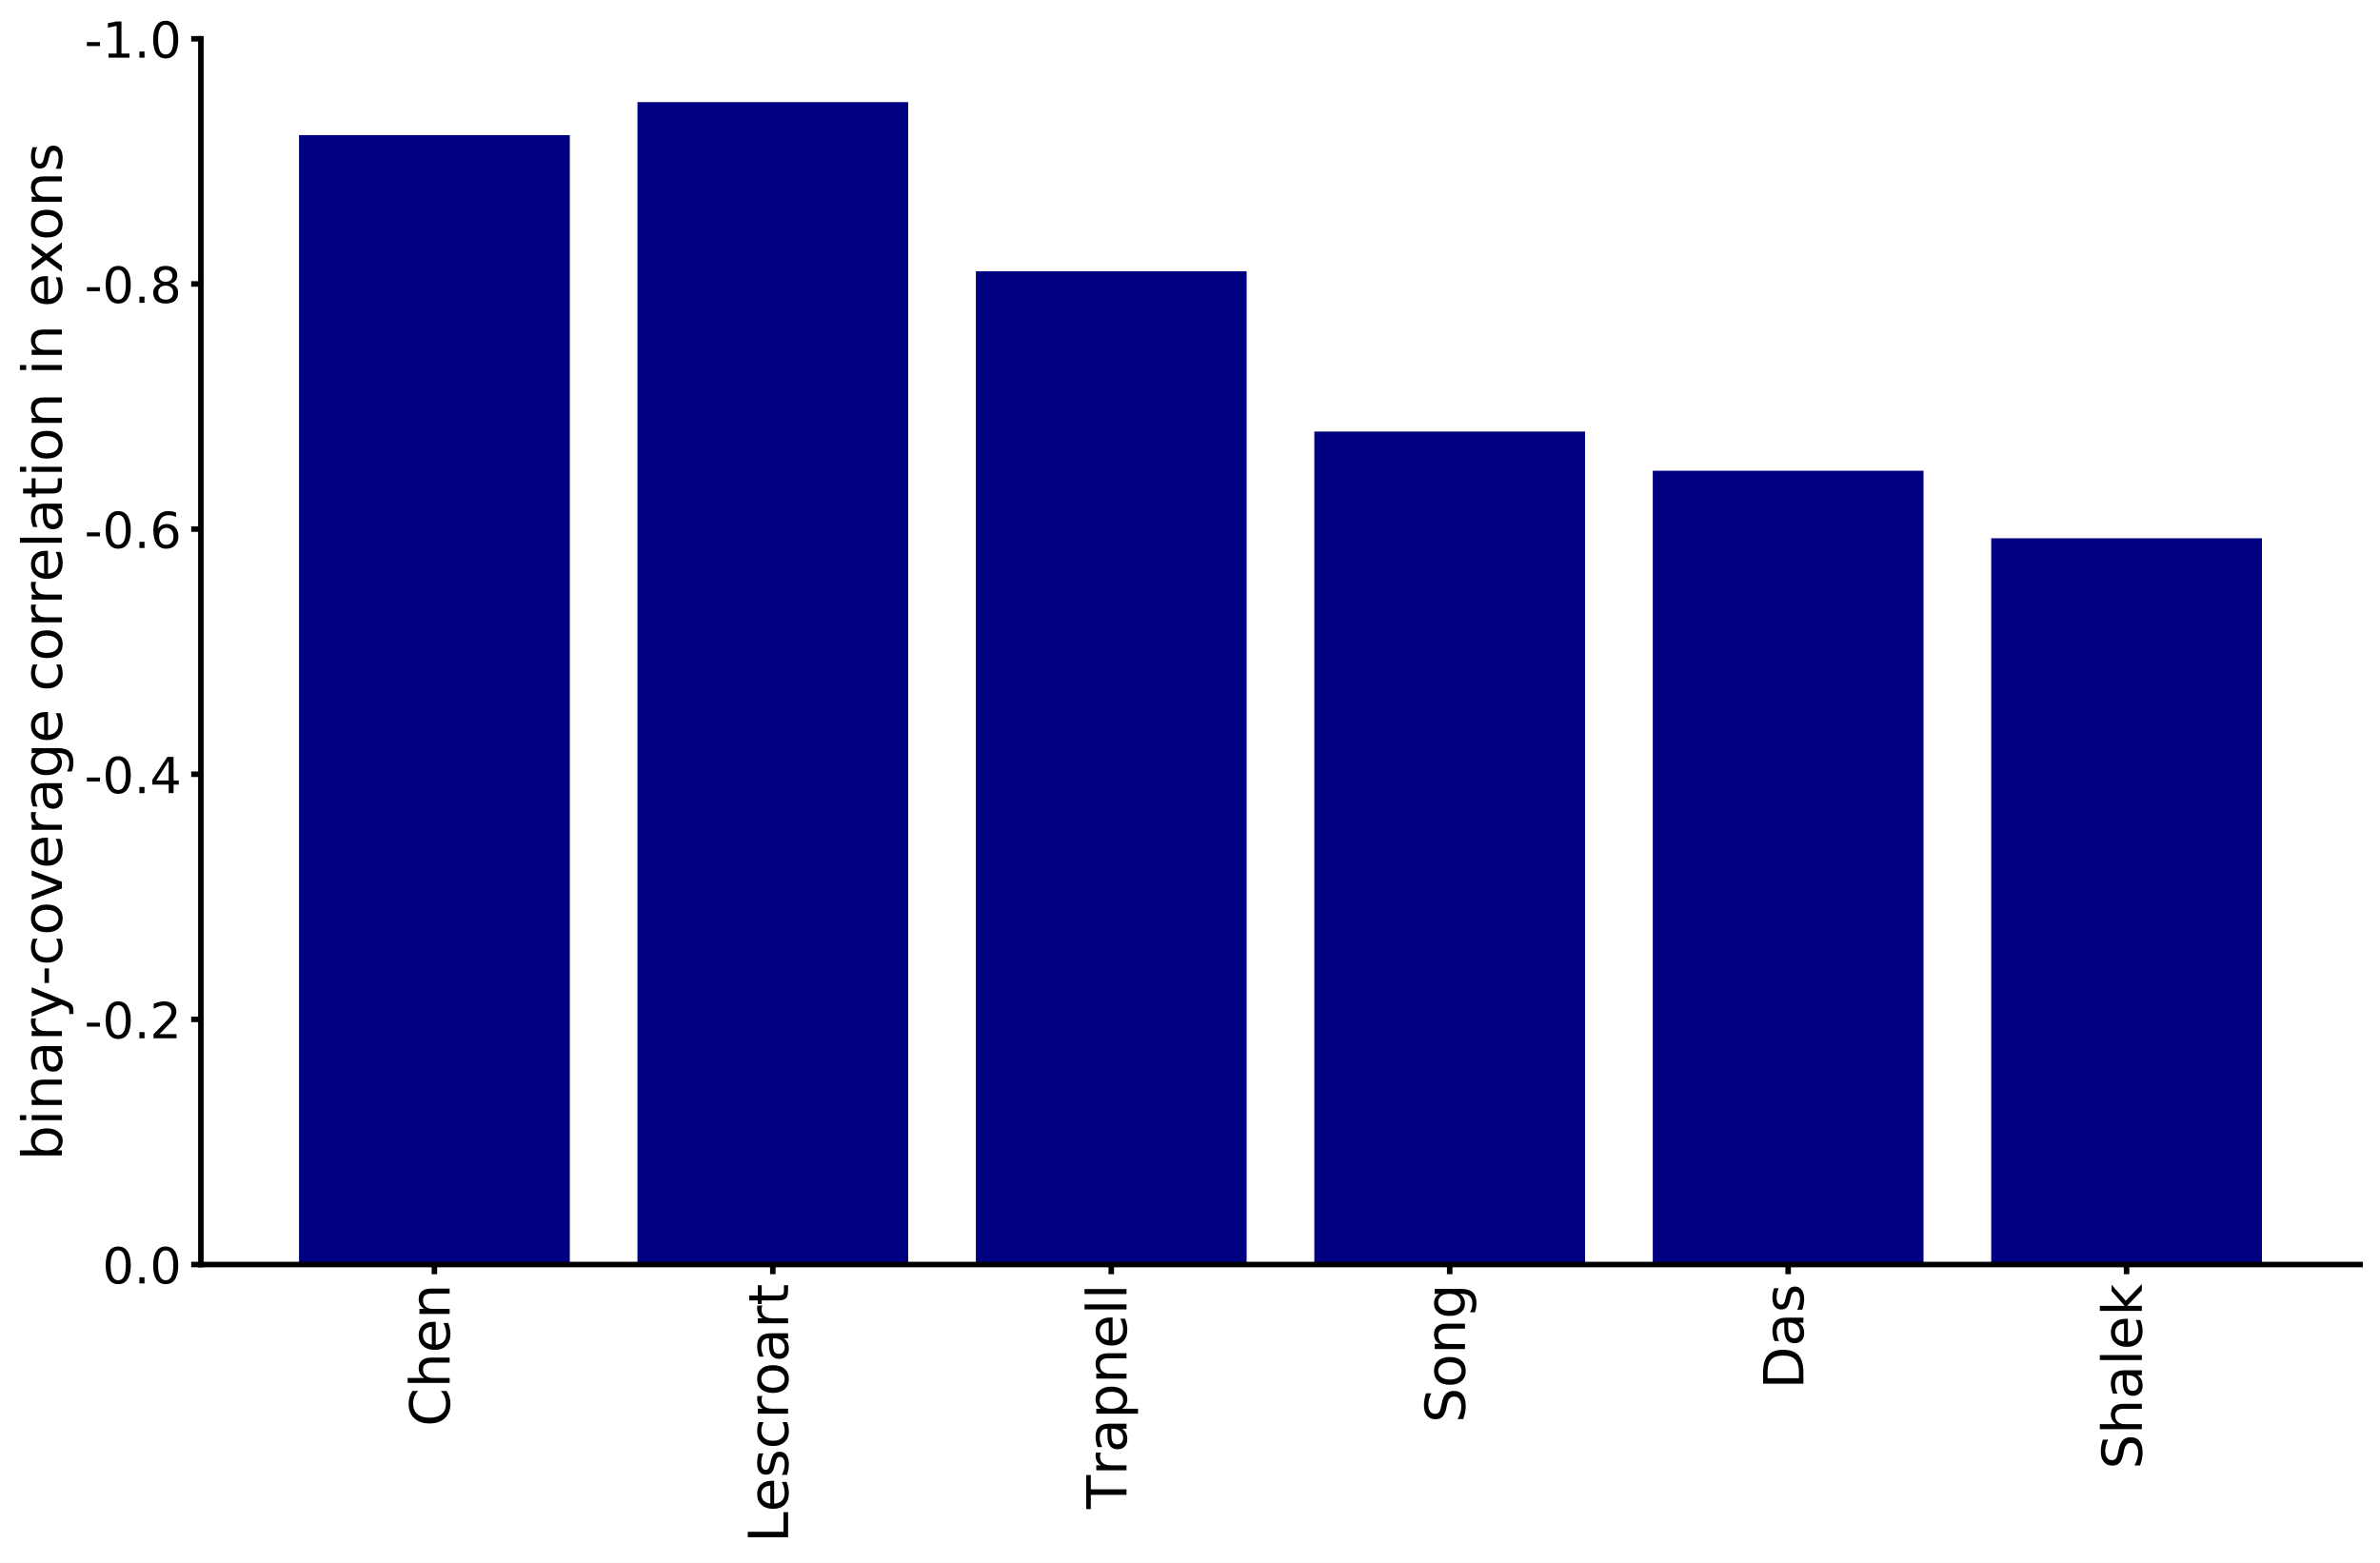
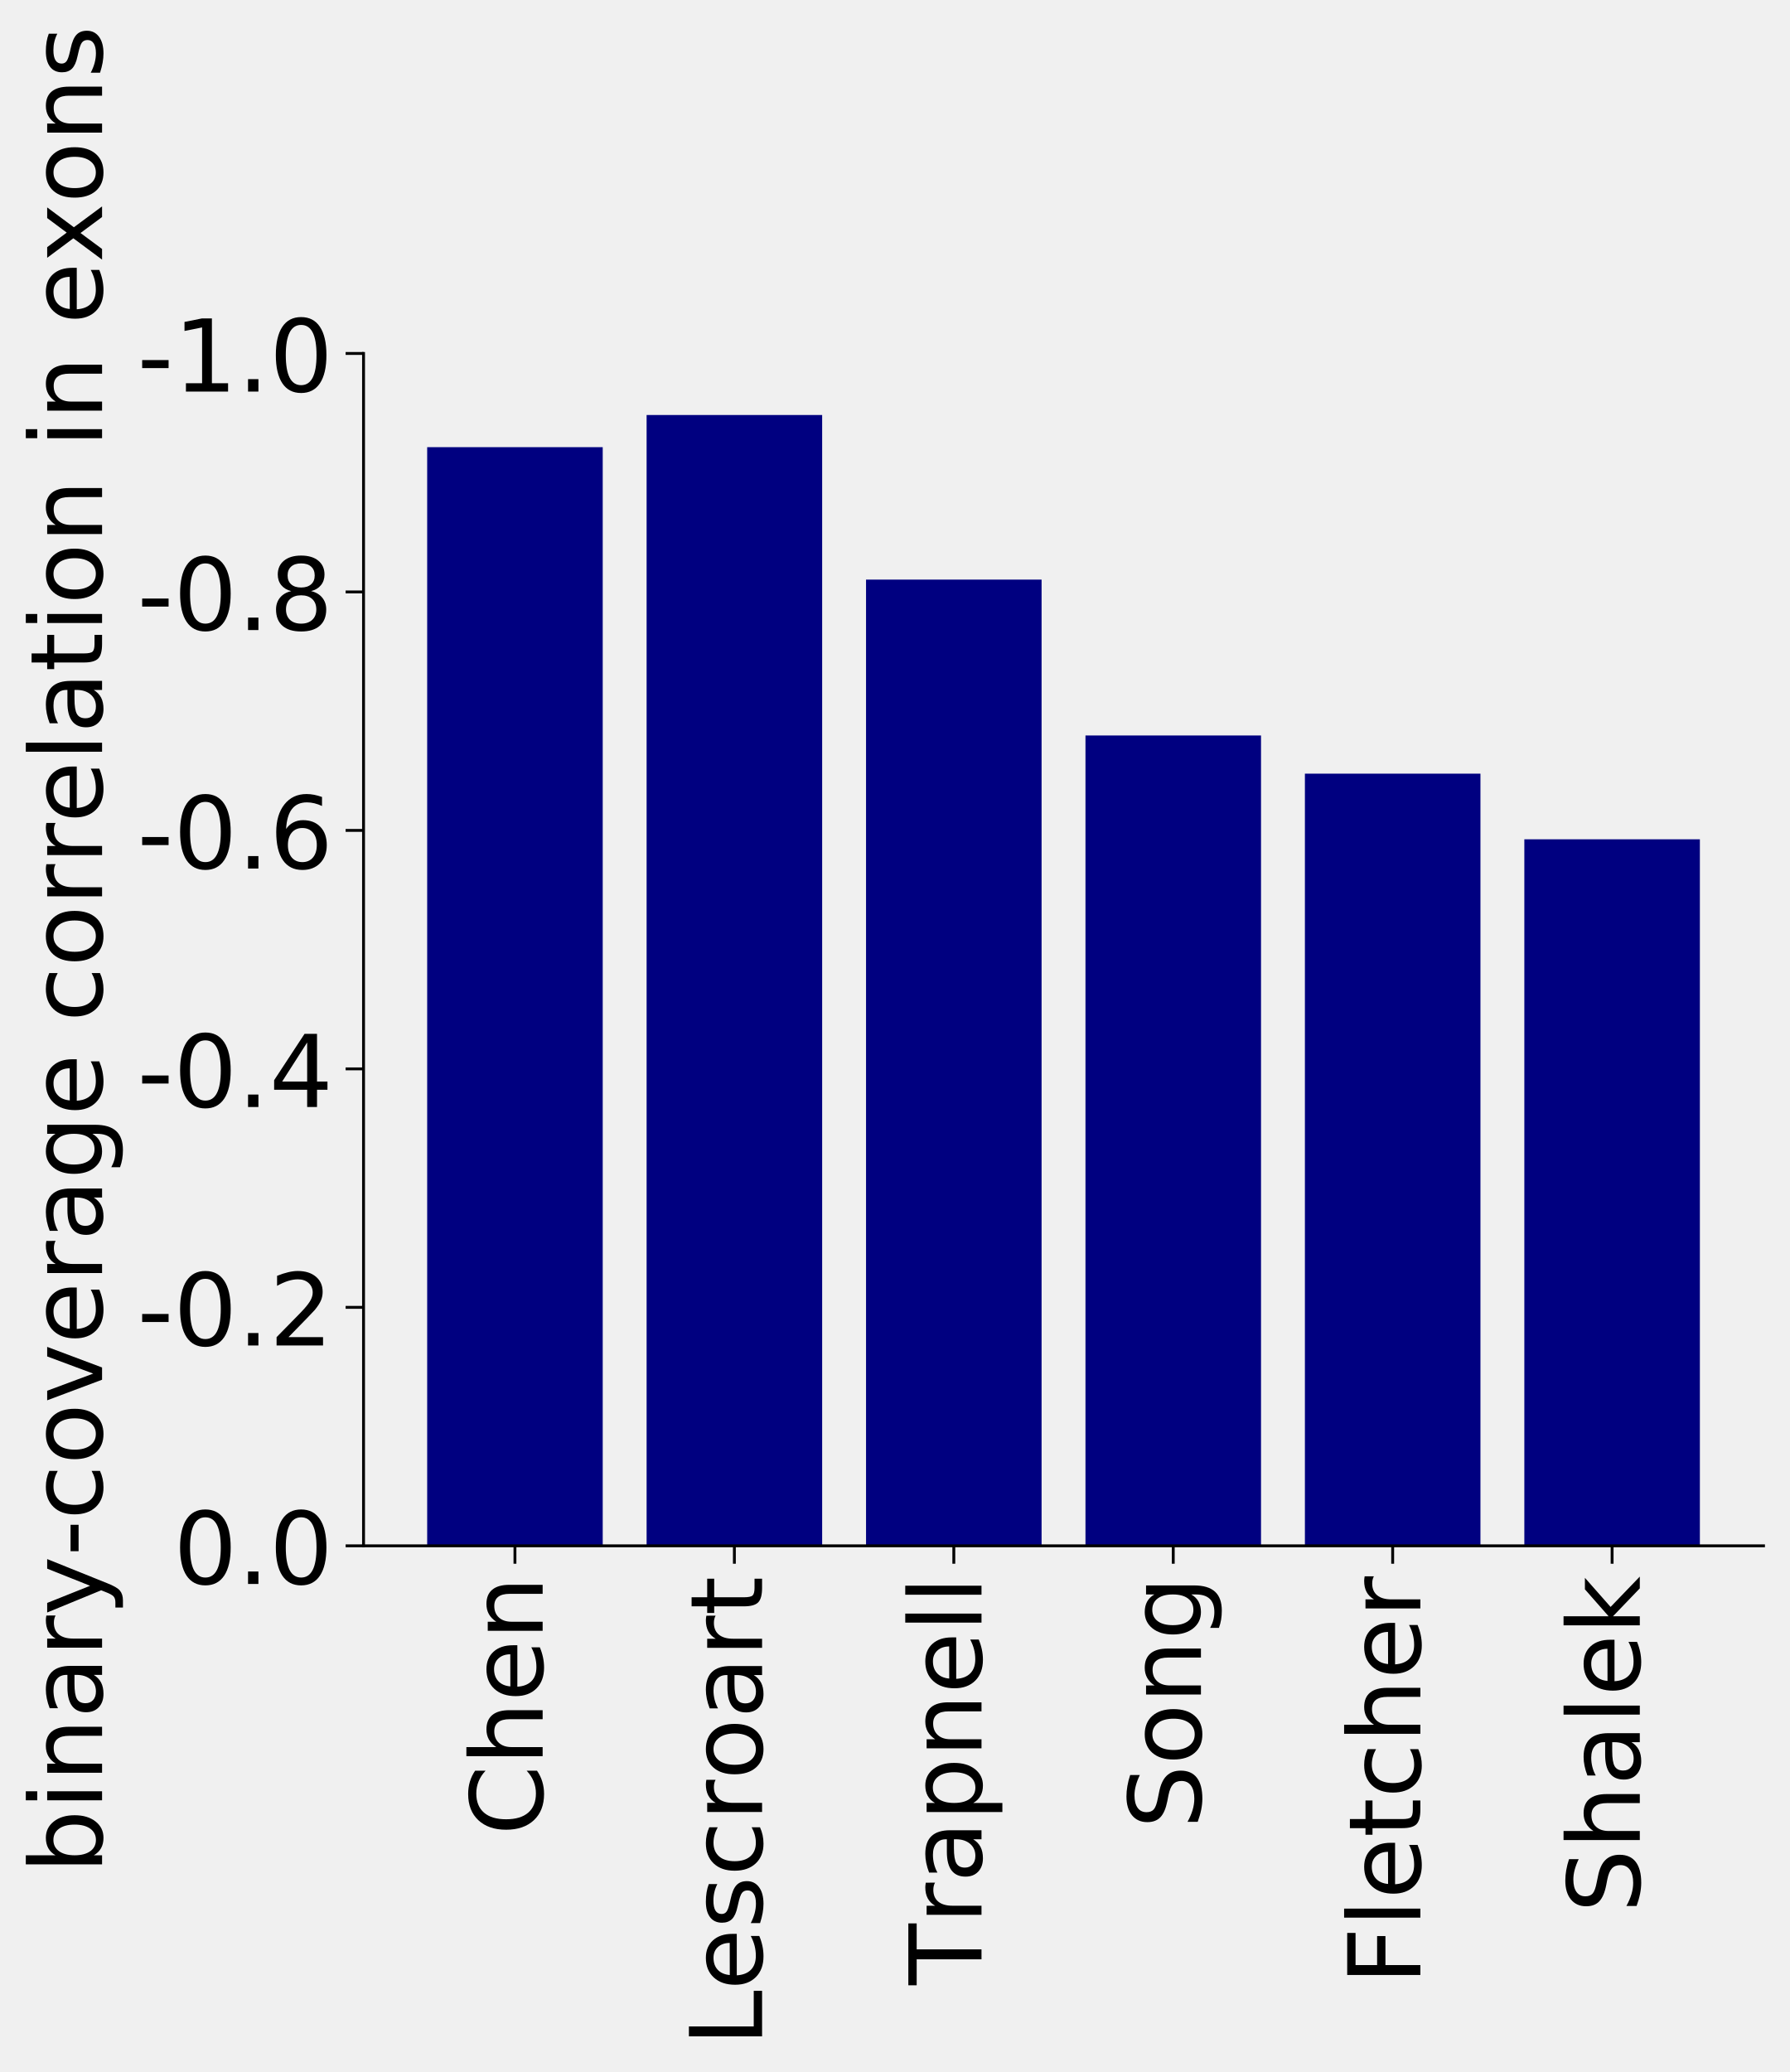
- <svg xmlns="http://www.w3.org/2000/svg" xmlns:xlink="http://www.w3.org/1999/xlink" height="565.393pt" version="1.1" viewBox="0 0 861.076 565.393" width="861.076pt">
+ <svg xmlns="http://www.w3.org/2000/svg" xmlns:xlink="http://www.w3.org/1999/xlink" height="578.031pt" version="1.1" viewBox="0 0 499.229 578.031" width="499.229pt">
  <defs>
    <style type="text/css">
*{stroke-linecap:butt;stroke-linejoin:round;}
  </style>
  </defs>
  <g id="figure_1">
    <g id="patch_1">
-       <path d="M 0 565.393  L 861.076 565.393  L 861.076 0  L 0 0  z " style="fill:#ffffff;" />
+       <path d="M 0 578.031  L 499.229 578.031  L 499.229 0  L 0 0  z " style="fill:none;" />
    </g>
    <g id="axes_1">
      <g id="patch_2">
-         <path d="M 72.676 457.559  L 853.876 457.559  L 853.876 14.039  L 72.676 14.039  z " style="fill:#ffffff;" />
+         <path d="M 101.429 431.243  L 492.029 431.243  L 492.029 98.603  L 101.429 98.603  z " style="fill:none;" />
      </g>
      <g id="patch_3">
-         <path clip-path="url(#p32fbc98173)" d="M 108.185 457.559  L 206.141 457.559  L 206.141 48.89  L 108.185 48.89  z " style="fill:#000080;" />
+         <path clip-path="url(#p0a04fb0d63)" d="M 119.184 431.243  L 168.162 431.243  L 168.162 124.741  L 119.184 124.741  z " style="fill:#000080;" />
      </g>
      <g id="patch_4">
-         <path clip-path="url(#p32fbc98173)" d="M 230.63 457.559  L 328.586 457.559  L 328.586 36.944  L 230.63 36.944  z " style="fill:#000080;" />
+         <path clip-path="url(#p0a04fb0d63)" d="M 180.406 431.243  L 229.385 431.243  L 229.385 115.782  L 180.406 115.782  z " style="fill:#000080;" />
      </g>
      <g id="patch_5">
-         <path clip-path="url(#p32fbc98173)" d="M 353.075 457.559  L 451.031 457.559  L 451.031 98.162  L 353.075 98.162  z " style="fill:#000080;" />
+         <path clip-path="url(#p0a04fb0d63)" d="M 241.629 431.243  L 290.607 431.243  L 290.607 161.695  L 241.629 161.695  z " style="fill:#000080;" />
      </g>
      <g id="patch_6">
-         <path clip-path="url(#p32fbc98173)" d="M 475.52 457.559  L 573.477 457.559  L 573.477 156.136  L 475.52 156.136  z " style="fill:#000080;" />
+         <path clip-path="url(#p0a04fb0d63)" d="M 302.852 431.243  L 351.83 431.243  L 351.83 205.175  L 302.852 205.175  z " style="fill:#000080;" />
      </g>
      <g id="patch_7">
-         <path clip-path="url(#p32fbc98173)" d="M 597.966 457.559  L 695.922 457.559  L 695.922 170.333  L 597.966 170.333  z " style="fill:#000080;" />
+         <path clip-path="url(#p0a04fb0d63)" d="M 364.074 431.243  L 413.052 431.243  L 413.052 215.824  L 364.074 215.824  z " style="fill:#000080;" />
      </g>
      <g id="patch_8">
-         <path clip-path="url(#p32fbc98173)" d="M 720.411 457.559  L 818.367 457.559  L 818.367 194.763  L 720.411 194.763  z " style="fill:#000080;" />
+         <path clip-path="url(#p0a04fb0d63)" d="M 425.297 431.243  L 474.275 431.243  L 474.275 234.146  L 425.297 234.146  z " style="fill:#000080;" />
      </g>
      <g id="matplotlib.axis_1">
        <g id="xtick_1">
          <g id="line2d_1">
            <defs>
-               <path d="M 0 0  L 0 3.5  " id="m75065c5985" style="stroke:#000000;stroke-width:2;" />
-             </defs>
-             <g>
-               <use style="stroke:#000000;stroke-width:2;" x="157.163" xlink:href="#m75065c5985" y="457.559" />
+               <path d="M 0 0  L 0 5  " id="mc545f2c6e0" style="stroke:#000000;stroke-width:0.8;" />
+             </defs>
+             <g>
+               <use style="stroke:#000000;stroke-width:0.8;" x="143.673" xlink:href="#mc545f2c6e0" y="431.243" />
            </g>
          </g>
          <g id="text_1">
            <defs>
              <path d="M 64.406 67.281  L 64.406 56.891  Q 59.422 61.531 53.781 63.812  Q 48.141 66.109 41.797 66.109  Q 29.297 66.109 22.656 58.469  Q 16.016 50.828 16.016 36.375  Q 16.016 21.969 22.656 14.328  Q 29.297 6.688 41.797 6.688  Q 48.141 6.688 53.781 8.984  Q 59.422 11.281 64.406 15.922  L 64.406 5.609  Q 59.234 2.094 53.438 0.328  Q 47.656 -1.422 41.219 -1.422  Q 24.656 -1.422 15.125 8.703  Q 5.609 18.844 5.609 36.375  Q 5.609 53.953 15.125 64.078  Q 24.656 74.219 41.219 74.219  Q 47.75 74.219 53.531 72.484  Q 59.328 70.75 64.406 67.281  z " id="DejaVuSans-67" />
              <path d="M 54.891 33.016  L 54.891 0  L 45.906 0  L 45.906 32.719  Q 45.906 40.484 42.875 44.328  Q 39.844 48.188 33.797 48.188  Q 26.516 48.188 22.312 43.547  Q 18.109 38.922 18.109 30.906  L 18.109 0  L 9.078 0  L 9.078 75.984  L 18.109 75.984  L 18.109 46.188  Q 21.344 51.125 25.703 53.562  Q 30.078 56 35.797 56  Q 45.219 56 50.047 50.172  Q 54.891 44.344 54.891 33.016  z " id="DejaVuSans-104" />
              <path d="M 56.203 29.594  L 56.203 25.203  L 14.891 25.203  Q 15.484 15.922 20.484 11.062  Q 25.484 6.203 34.422 6.203  Q 39.594 6.203 44.453 7.469  Q 49.312 8.734 54.109 11.281  L 54.109 2.781  Q 49.266 0.734 44.188 -0.344  Q 39.109 -1.422 33.891 -1.422  Q 20.797 -1.422 13.156 6.188  Q 5.516 13.812 5.516 26.812  Q 5.516 40.234 12.766 48.109  Q 20.016 56 32.328 56  Q 43.359 56 49.781 48.891  Q 56.203 41.797 56.203 29.594  z M 47.219 32.234  Q 47.125 39.594 43.094 43.984  Q 39.062 48.391 32.422 48.391  Q 24.906 48.391 20.391 44.141  Q 15.875 39.891 15.188 32.172  z " id="DejaVuSans-101" />
              <path d="M 54.891 33.016  L 54.891 0  L 45.906 0  L 45.906 32.719  Q 45.906 40.484 42.875 44.328  Q 39.844 48.188 33.797 48.188  Q 26.516 48.188 22.312 43.547  Q 18.109 38.922 18.109 30.906  L 18.109 0  L 9.078 0  L 9.078 54.688  L 18.109 54.688  L 18.109 46.188  Q 21.344 51.125 25.703 53.562  Q 30.078 56 35.797 56  Q 45.219 56 50.047 50.172  Q 54.891 44.344 54.891 33.016  z " id="DejaVuSans-110" />
            </defs>
-             <g transform="translate(162.6818 516.1805)rotate(-90)scale(0.2 -0.2)">
+             <g transform="translate(151.3992 512.0131)rotate(-90)scale(0.28 -0.28)">
              <use xlink:href="#DejaVuSans-67" />
              <use x="69.824" xlink:href="#DejaVuSans-104" />
              <use x="133.203" xlink:href="#DejaVuSans-101" />
              <use x="194.727" xlink:href="#DejaVuSans-110" />
            </g>
          </g>
        </g>
        <g id="xtick_2">
          <g id="line2d_2">
            <g>
-               <use style="stroke:#000000;stroke-width:2;" x="279.608" xlink:href="#m75065c5985" y="457.559" />
+               <use style="stroke:#000000;stroke-width:0.8;" x="204.896" xlink:href="#mc545f2c6e0" y="431.243" />
            </g>
          </g>
          <g id="text_2">
            <defs>
              <path d="M 9.812 72.906  L 19.672 72.906  L 19.672 8.297  L 55.172 8.297  L 55.172 0  L 9.812 0  z " id="DejaVuSans-76" />
              <path d="M 44.281 53.078  L 44.281 44.578  Q 40.484 46.531 36.375 47.5  Q 32.281 48.484 27.875 48.484  Q 21.188 48.484 17.844 46.438  Q 14.5 44.391 14.5 40.281  Q 14.5 37.156 16.891 35.375  Q 19.281 33.594 26.516 31.984  L 29.594 31.297  Q 39.156 29.25 43.188 25.516  Q 47.219 21.781 47.219 15.094  Q 47.219 7.469 41.188 3.016  Q 35.156 -1.422 24.609 -1.422  Q 20.219 -1.422 15.453 -0.562  Q 10.688 0.297 5.422 2  L 5.422 11.281  Q 10.406 8.688 15.234 7.391  Q 20.062 6.109 24.812 6.109  Q 31.156 6.109 34.562 8.281  Q 37.984 10.453 37.984 14.406  Q 37.984 18.062 35.516 20.016  Q 33.062 21.969 24.703 23.781  L 21.578 24.516  Q 13.234 26.266 9.516 29.906  Q 5.812 33.547 5.812 39.891  Q 5.812 47.609 11.281 51.797  Q 16.75 56 26.812 56  Q 31.781 56 36.172 55.266  Q 40.578 54.547 44.281 53.078  z " id="DejaVuSans-115" />
              <path d="M 48.781 52.594  L 48.781 44.188  Q 44.969 46.297 41.141 47.344  Q 37.312 48.391 33.406 48.391  Q 24.656 48.391 19.812 42.844  Q 14.984 37.312 14.984 27.297  Q 14.984 17.281 19.812 11.734  Q 24.656 6.203 33.406 6.203  Q 37.312 6.203 41.141 7.25  Q 44.969 8.297 48.781 10.406  L 48.781 2.094  Q 45.016 0.344 40.984 -0.531  Q 36.969 -1.422 32.422 -1.422  Q 20.062 -1.422 12.781 6.344  Q 5.516 14.109 5.516 27.297  Q 5.516 40.672 12.859 48.328  Q 20.219 56 33.016 56  Q 37.156 56 41.109 55.141  Q 45.062 54.297 48.781 52.594  z " id="DejaVuSans-99" />
              <path d="M 41.109 46.297  Q 39.594 47.172 37.812 47.578  Q 36.031 48 33.891 48  Q 26.266 48 22.188 43.047  Q 18.109 38.094 18.109 28.812  L 18.109 0  L 9.078 0  L 9.078 54.688  L 18.109 54.688  L 18.109 46.188  Q 20.953 51.172 25.484 53.578  Q 30.031 56 36.531 56  Q 37.453 56 38.578 55.875  Q 39.703 55.766 41.062 55.516  z " id="DejaVuSans-114" />
              <path d="M 30.609 48.391  Q 23.391 48.391 19.188 42.75  Q 14.984 37.109 14.984 27.297  Q 14.984 17.484 19.156 11.844  Q 23.344 6.203 30.609 6.203  Q 37.797 6.203 41.984 11.859  Q 46.188 17.531 46.188 27.297  Q 46.188 37.016 41.984 42.703  Q 37.797 48.391 30.609 48.391  z M 30.609 56  Q 42.328 56 49.016 48.375  Q 55.719 40.766 55.719 27.297  Q 55.719 13.875 49.016 6.219  Q 42.328 -1.422 30.609 -1.422  Q 18.844 -1.422 12.172 6.219  Q 5.516 13.875 5.516 27.297  Q 5.516 40.766 12.172 48.375  Q 18.844 56 30.609 56  z " id="DejaVuSans-111" />
              <path d="M 34.281 27.484  Q 23.391 27.484 19.188 25  Q 14.984 22.516 14.984 16.5  Q 14.984 11.719 18.141 8.906  Q 21.297 6.109 26.703 6.109  Q 34.188 6.109 38.703 11.406  Q 43.219 16.703 43.219 25.484  L 43.219 27.484  z M 52.203 31.203  L 52.203 0  L 43.219 0  L 43.219 8.297  Q 40.141 3.328 35.547 0.953  Q 30.953 -1.422 24.312 -1.422  Q 15.922 -1.422 10.953 3.297  Q 6 8.016 6 15.922  Q 6 25.141 12.172 29.828  Q 18.359 34.516 30.609 34.516  L 43.219 34.516  L 43.219 35.406  Q 43.219 41.609 39.141 45  Q 35.062 48.391 27.688 48.391  Q 23 48.391 18.547 47.266  Q 14.109 46.141 10.016 43.891  L 10.016 52.203  Q 14.938 54.109 19.578 55.047  Q 24.219 56 28.609 56  Q 40.484 56 46.344 49.844  Q 52.203 43.703 52.203 31.203  z " id="DejaVuSans-97" />
              <path d="M 18.312 70.219  L 18.312 54.688  L 36.812 54.688  L 36.812 47.703  L 18.312 47.703  L 18.312 18.016  Q 18.312 11.328 20.141 9.422  Q 21.969 7.516 27.594 7.516  L 36.812 7.516  L 36.812 0  L 27.594 0  Q 17.188 0 13.234 3.875  Q 9.281 7.766 9.281 18.016  L 9.281 47.703  L 2.688 47.703  L 2.688 54.688  L 9.281 54.688  L 9.281 70.219  z " id="DejaVuSans-116" />
            </defs>
-             <g transform="translate(285.127 558.193)rotate(-90)scale(0.2 -0.2)">
+             <g transform="translate(212.6218 570.8306)rotate(-90)scale(0.28 -0.28)">
              <use xlink:href="#DejaVuSans-76" />
              <use x="55.697" xlink:href="#DejaVuSans-101" />
              <use x="117.221" xlink:href="#DejaVuSans-115" />
              <use x="169.32" xlink:href="#DejaVuSans-99" />
              <use x="224.301" xlink:href="#DejaVuSans-114" />
              <use x="265.383" xlink:href="#DejaVuSans-111" />
              <use x="326.564" xlink:href="#DejaVuSans-97" />
              <use x="387.844" xlink:href="#DejaVuSans-114" />
              <use x="428.957" xlink:href="#DejaVuSans-116" />
            </g>
          </g>
        </g>
        <g id="xtick_3">
          <g id="line2d_3">
            <g>
-               <use style="stroke:#000000;stroke-width:2;" x="402.053" xlink:href="#m75065c5985" y="457.559" />
+               <use style="stroke:#000000;stroke-width:0.8;" x="266.118" xlink:href="#mc545f2c6e0" y="431.243" />
            </g>
          </g>
          <g id="text_3">
            <defs>
              <path d="M -0.297 72.906  L 61.375 72.906  L 61.375 64.594  L 35.5 64.594  L 35.5 0  L 25.594 0  L 25.594 64.594  L -0.297 64.594  z " id="DejaVuSans-84" />
              <path d="M 18.109 8.203  L 18.109 -20.797  L 9.078 -20.797  L 9.078 54.688  L 18.109 54.688  L 18.109 46.391  Q 20.953 51.266 25.266 53.625  Q 29.594 56 35.594 56  Q 45.562 56 51.781 48.094  Q 58.016 40.188 58.016 27.297  Q 58.016 14.406 51.781 6.484  Q 45.562 -1.422 35.594 -1.422  Q 29.594 -1.422 25.266 0.953  Q 20.953 3.328 18.109 8.203  z M 48.688 27.297  Q 48.688 37.203 44.609 42.844  Q 40.531 48.484 33.406 48.484  Q 26.266 48.484 22.188 42.844  Q 18.109 37.203 18.109 27.297  Q 18.109 17.391 22.188 11.75  Q 26.266 6.109 33.406 6.109  Q 40.531 6.109 44.609 11.75  Q 48.688 17.391 48.688 27.297  z " id="DejaVuSans-112" />
              <path d="M 9.422 75.984  L 18.406 75.984  L 18.406 0  L 9.422 0  z " id="DejaVuSans-108" />
            </defs>
-             <g transform="translate(407.5721 545.9992)rotate(-90)scale(0.2 -0.2)">
+             <g transform="translate(273.8443 553.7594)rotate(-90)scale(0.28 -0.28)">
              <use xlink:href="#DejaVuSans-84" />
              <use x="60.865" xlink:href="#DejaVuSans-114" />
              <use x="101.979" xlink:href="#DejaVuSans-97" />
              <use x="163.258" xlink:href="#DejaVuSans-112" />
              <use x="226.734" xlink:href="#DejaVuSans-110" />
              <use x="290.113" xlink:href="#DejaVuSans-101" />
              <use x="351.637" xlink:href="#DejaVuSans-108" />
              <use x="379.42" xlink:href="#DejaVuSans-108" />
            </g>
          </g>
        </g>
        <g id="xtick_4">
          <g id="line2d_4">
            <g>
-               <use style="stroke:#000000;stroke-width:2;" x="524.499" xlink:href="#m75065c5985" y="457.559" />
+               <use style="stroke:#000000;stroke-width:0.8;" x="327.341" xlink:href="#mc545f2c6e0" y="431.243" />
            </g>
          </g>
          <g id="text_4">
            <defs>
              <path d="M 53.516 70.516  L 53.516 60.891  Q 47.906 63.578 42.922 64.891  Q 37.938 66.219 33.297 66.219  Q 25.25 66.219 20.875 63.094  Q 16.5 59.969 16.5 54.203  Q 16.5 49.359 19.406 46.891  Q 22.312 44.438 30.422 42.922  L 36.375 41.703  Q 47.406 39.594 52.656 34.297  Q 57.906 29 57.906 20.125  Q 57.906 9.516 50.797 4.047  Q 43.703 -1.422 29.984 -1.422  Q 24.812 -1.422 18.969 -0.25  Q 13.141 0.922 6.891 3.219  L 6.891 13.375  Q 12.891 10.016 18.656 8.297  Q 24.422 6.594 29.984 6.594  Q 38.422 6.594 43.016 9.906  Q 47.609 13.234 47.609 19.391  Q 47.609 24.75 44.312 27.781  Q 41.016 30.812 33.5 32.328  L 27.484 33.5  Q 16.453 35.688 11.516 40.375  Q 6.594 45.062 6.594 53.422  Q 6.594 63.094 13.406 68.656  Q 20.219 74.219 32.172 74.219  Q 37.312 74.219 42.625 73.281  Q 47.953 72.359 53.516 70.516  z " id="DejaVuSans-83" />
              <path d="M 45.406 27.984  Q 45.406 37.75 41.375 43.109  Q 37.359 48.484 30.078 48.484  Q 22.859 48.484 18.828 43.109  Q 14.797 37.75 14.797 27.984  Q 14.797 18.266 18.828 12.891  Q 22.859 7.516 30.078 7.516  Q 37.359 7.516 41.375 12.891  Q 45.406 18.266 45.406 27.984  z M 54.391 6.781  Q 54.391 -7.172 48.188 -13.984  Q 42 -20.797 29.203 -20.797  Q 24.469 -20.797 20.266 -20.094  Q 16.062 -19.391 12.109 -17.922  L 12.109 -9.188  Q 16.062 -11.328 19.922 -12.344  Q 23.781 -13.375 27.781 -13.375  Q 36.625 -13.375 41.016 -8.766  Q 45.406 -4.156 45.406 5.172  L 45.406 9.625  Q 42.625 4.781 38.281 2.391  Q 33.938 0 27.875 0  Q 17.828 0 11.672 7.656  Q 5.516 15.328 5.516 27.984  Q 5.516 40.672 11.672 48.328  Q 17.828 56 27.875 56  Q 33.938 56 38.281 53.609  Q 42.625 51.219 45.406 46.391  L 45.406 54.688  L 54.391 54.688  z " id="DejaVuSans-103" />
            </defs>
-             <g transform="translate(530.0173 514.8648)rotate(-90)scale(0.2 -0.2)">
+             <g transform="translate(335.0669 510.1712)rotate(-90)scale(0.28 -0.28)">
              <use xlink:href="#DejaVuSans-83" />
              <use x="63.477" xlink:href="#DejaVuSans-111" />
              <use x="124.658" xlink:href="#DejaVuSans-110" />
              <use x="188.037" xlink:href="#DejaVuSans-103" />
            </g>
          </g>
        </g>
        <g id="xtick_5">
          <g id="line2d_5">
            <g>
-               <use style="stroke:#000000;stroke-width:2;" x="646.944" xlink:href="#m75065c5985" y="457.559" />
+               <use style="stroke:#000000;stroke-width:0.8;" x="388.563" xlink:href="#mc545f2c6e0" y="431.243" />
            </g>
          </g>
          <g id="text_5">
            <defs>
-               <path d="M 19.672 64.797  L 19.672 8.109  L 31.594 8.109  Q 46.688 8.109 53.688 14.938  Q 60.688 21.781 60.688 36.531  Q 60.688 51.172 53.688 57.984  Q 46.688 64.797 31.594 64.797  z M 9.812 72.906  L 30.078 72.906  Q 51.266 72.906 61.172 64.094  Q 71.094 55.281 71.094 36.531  Q 71.094 17.672 61.125 8.828  Q 51.172 0 30.078 0  L 9.812 0  z " id="DejaVuSans-68" />
-             </defs>
-             <g transform="translate(652.4624 502.6336)rotate(-90)scale(0.2 -0.2)">
-               <use xlink:href="#DejaVuSans-68" />
-               <use x="77.002" xlink:href="#DejaVuSans-97" />
-               <use x="138.281" xlink:href="#DejaVuSans-115" />
+               <path d="M 9.812 72.906  L 51.703 72.906  L 51.703 64.594  L 19.672 64.594  L 19.672 43.109  L 48.578 43.109  L 48.578 34.812  L 19.672 34.812  L 19.672 0  L 9.812 0  z " id="DejaVuSans-70" />
+             </defs>
+             <g transform="translate(396.2895 553.7112)rotate(-90)scale(0.28 -0.28)">
+               <use xlink:href="#DejaVuSans-70" />
+               <use x="57.52" xlink:href="#DejaVuSans-108" />
+               <use x="85.303" xlink:href="#DejaVuSans-101" />
+               <use x="146.826" xlink:href="#DejaVuSans-116" />
+               <use x="186.035" xlink:href="#DejaVuSans-99" />
+               <use x="241.016" xlink:href="#DejaVuSans-104" />
+               <use x="304.395" xlink:href="#DejaVuSans-101" />
+               <use x="365.918" xlink:href="#DejaVuSans-114" />
            </g>
          </g>
        </g>
        <g id="xtick_6">
          <g id="line2d_6">
            <g>
-               <use style="stroke:#000000;stroke-width:2;" x="769.389" xlink:href="#m75065c5985" y="457.559" />
+               <use style="stroke:#000000;stroke-width:0.8;" x="449.786" xlink:href="#mc545f2c6e0" y="431.243" />
            </g>
          </g>
          <g id="text_6">
            <defs>
              <path d="M 9.078 75.984  L 18.109 75.984  L 18.109 31.109  L 44.922 54.688  L 56.391 54.688  L 27.391 29.109  L 57.625 0  L 45.906 0  L 18.109 26.703  L 18.109 0  L 9.078 0  z " id="DejaVuSans-107" />
            </defs>
-             <g transform="translate(774.9075 531.6305)rotate(-90)scale(0.2 -0.2)">
+             <g transform="translate(457.5121 533.6431)rotate(-90)scale(0.28 -0.28)">
              <use xlink:href="#DejaVuSans-83" />
              <use x="63.477" xlink:href="#DejaVuSans-104" />
              <use x="126.855" xlink:href="#DejaVuSans-97" />
              <use x="188.135" xlink:href="#DejaVuSans-108" />
              <use x="215.918" xlink:href="#DejaVuSans-101" />
              <use x="277.441" xlink:href="#DejaVuSans-107" />
            </g>
          </g>
        </g>
      </g>
      <g id="matplotlib.axis_2">
        <g id="ytick_1">
          <g id="line2d_7">
            <defs>
-               <path d="M 0 0  L -3.5 0  " id="m4a4922c190" style="stroke:#000000;stroke-width:2;" />
-             </defs>
-             <g>
-               <use style="stroke:#000000;stroke-width:2;" x="72.676" xlink:href="#m4a4922c190" y="457.559" />
+               <path d="M 0 0  L -5 0  " id="m7ff9220a7a" style="stroke:#000000;stroke-width:0.8;" />
+             </defs>
+             <g>
+               <use style="stroke:#000000;stroke-width:0.8;" x="101.429" xlink:href="#m7ff9220a7a" y="431.243" />
            </g>
          </g>
          <g id="text_7">
            <defs>
              <path d="M 31.781 66.406  Q 24.172 66.406 20.328 58.906  Q 16.5 51.422 16.5 36.375  Q 16.5 21.391 20.328 13.891  Q 24.172 6.391 31.781 6.391  Q 39.453 6.391 43.281 13.891  Q 47.125 21.391 47.125 36.375  Q 47.125 51.422 43.281 58.906  Q 39.453 66.406 31.781 66.406  z M 31.781 74.219  Q 44.047 74.219 50.516 64.516  Q 56.984 54.828 56.984 36.375  Q 56.984 17.969 50.516 8.266  Q 44.047 -1.422 31.781 -1.422  Q 19.531 -1.422 13.062 8.266  Q 6.594 17.969 6.594 36.375  Q 6.594 54.828 13.062 64.516  Q 19.531 74.219 31.781 74.219  z " id="DejaVuSans-48" />
              <path d="M 10.688 12.406  L 21 12.406  L 21 0  L 10.688 0  z " id="DejaVuSans-46" />
            </defs>
-             <g transform="translate(37.05031 464.3972)scale(0.18 -0.18)">
+             <g transform="translate(48.40062 441.8803)scale(0.28 -0.28)">
              <use xlink:href="#DejaVuSans-48" />
              <use x="63.623" xlink:href="#DejaVuSans-46" />
              <use x="95.41" xlink:href="#DejaVuSans-48" />
            </g>
          </g>
        </g>
        <g id="ytick_2">
          <g id="line2d_8">
            <g>
-               <use style="stroke:#000000;stroke-width:2;" x="72.676" xlink:href="#m4a4922c190" y="368.855" />
+               <use style="stroke:#000000;stroke-width:0.8;" x="101.429" xlink:href="#m7ff9220a7a" y="364.714" />
            </g>
          </g>
          <g id="text_8">
            <defs>
              <path d="M 4.891 31.391  L 31.203 31.391  L 31.203 23.391  L 4.891 23.391  z " id="DejaVuSans-45" />
              <path d="M 19.188 8.297  L 53.609 8.297  L 53.609 0  L 7.328 0  L 7.328 8.297  Q 12.938 14.109 22.625 23.891  Q 32.328 33.688 34.812 36.531  Q 39.547 41.844 41.422 45.531  Q 43.312 49.219 43.312 52.781  Q 43.312 58.594 39.234 62.25  Q 35.156 65.922 28.609 65.922  Q 23.969 65.922 18.812 64.312  Q 13.672 62.703 7.812 59.422  L 7.812 69.391  Q 13.766 71.781 18.938 73  Q 24.125 74.219 28.422 74.219  Q 39.75 74.219 46.484 68.547  Q 53.219 62.891 53.219 53.422  Q 53.219 48.922 51.531 44.891  Q 49.859 40.875 45.406 35.406  Q 44.188 33.984 37.641 27.219  Q 31.109 20.453 19.188 8.297  z " id="DejaVuSans-50" />
            </defs>
-             <g transform="translate(30.55625 375.6932)scale(0.18 -0.18)">
+             <g transform="translate(38.29875 375.3523)scale(0.28 -0.28)">
              <use xlink:href="#DejaVuSans-45" />
              <use x="36.084" xlink:href="#DejaVuSans-48" />
              <use x="99.707" xlink:href="#DejaVuSans-46" />
              <use x="131.494" xlink:href="#DejaVuSans-50" />
            </g>
          </g>
        </g>
        <g id="ytick_3">
          <g id="line2d_9">
            <g>
-               <use style="stroke:#000000;stroke-width:2;" x="72.676" xlink:href="#m4a4922c190" y="280.151" />
+               <use style="stroke:#000000;stroke-width:0.8;" x="101.429" xlink:href="#m7ff9220a7a" y="298.187" />
            </g>
          </g>
          <g id="text_9">
            <defs>
              <path d="M 37.797 64.312  L 12.891 25.391  L 37.797 25.391  z M 35.203 72.906  L 47.609 72.906  L 47.609 25.391  L 58.016 25.391  L 58.016 17.188  L 47.609 17.188  L 47.609 0  L 37.797 0  L 37.797 17.188  L 4.891 17.188  L 4.891 26.703  z " id="DejaVuSans-52" />
            </defs>
-             <g transform="translate(30.55625 286.9892)scale(0.18 -0.18)">
+             <g transform="translate(38.29875 308.8243)scale(0.28 -0.28)">
              <use xlink:href="#DejaVuSans-45" />
              <use x="36.084" xlink:href="#DejaVuSans-48" />
              <use x="99.707" xlink:href="#DejaVuSans-46" />
              <use x="131.494" xlink:href="#DejaVuSans-52" />
            </g>
          </g>
        </g>
        <g id="ytick_4">
          <g id="line2d_10">
            <g>
-               <use style="stroke:#000000;stroke-width:2;" x="72.676" xlink:href="#m4a4922c190" y="191.447" />
+               <use style="stroke:#000000;stroke-width:0.8;" x="101.429" xlink:href="#m7ff9220a7a" y="231.659" />
            </g>
          </g>
          <g id="text_10">
            <defs>
              <path d="M 33.016 40.375  Q 26.375 40.375 22.484 35.828  Q 18.609 31.297 18.609 23.391  Q 18.609 15.531 22.484 10.953  Q 26.375 6.391 33.016 6.391  Q 39.656 6.391 43.531 10.953  Q 47.406 15.531 47.406 23.391  Q 47.406 31.297 43.531 35.828  Q 39.656 40.375 33.016 40.375  z M 52.594 71.297  L 52.594 62.312  Q 48.875 64.062 45.094 64.984  Q 41.312 65.922 37.594 65.922  Q 27.828 65.922 22.672 59.328  Q 17.531 52.734 16.797 39.406  Q 19.672 43.656 24.016 45.922  Q 28.375 48.188 33.594 48.188  Q 44.578 48.188 50.953 41.516  Q 57.328 34.859 57.328 23.391  Q 57.328 12.156 50.688 5.359  Q 44.047 -1.422 33.016 -1.422  Q 20.359 -1.422 13.672 8.266  Q 6.984 17.969 6.984 36.375  Q 6.984 53.656 15.188 63.938  Q 23.391 74.219 37.203 74.219  Q 40.922 74.219 44.703 73.484  Q 48.484 72.75 52.594 71.297  z " id="DejaVuSans-54" />
            </defs>
-             <g transform="translate(30.55625 198.2852)scale(0.18 -0.18)">
+             <g transform="translate(38.29875 242.2963)scale(0.28 -0.28)">
              <use xlink:href="#DejaVuSans-45" />
              <use x="36.084" xlink:href="#DejaVuSans-48" />
              <use x="99.707" xlink:href="#DejaVuSans-46" />
              <use x="131.494" xlink:href="#DejaVuSans-54" />
            </g>
          </g>
        </g>
        <g id="ytick_5">
          <g id="line2d_11">
            <g>
-               <use style="stroke:#000000;stroke-width:2;" x="72.676" xlink:href="#m4a4922c190" y="102.743" />
+               <use style="stroke:#000000;stroke-width:0.8;" x="101.429" xlink:href="#m7ff9220a7a" y="165.131" />
            </g>
          </g>
          <g id="text_11">
            <defs>
              <path d="M 31.781 34.625  Q 24.75 34.625 20.719 30.859  Q 16.703 27.094 16.703 20.516  Q 16.703 13.922 20.719 10.156  Q 24.75 6.391 31.781 6.391  Q 38.812 6.391 42.859 10.172  Q 46.922 13.969 46.922 20.516  Q 46.922 27.094 42.891 30.859  Q 38.875 34.625 31.781 34.625  z M 21.922 38.812  Q 15.578 40.375 12.031 44.719  Q 8.5 49.078 8.5 55.328  Q 8.5 64.062 14.719 69.141  Q 20.953 74.219 31.781 74.219  Q 42.672 74.219 48.875 69.141  Q 55.078 64.062 55.078 55.328  Q 55.078 49.078 51.531 44.719  Q 48 40.375 41.703 38.812  Q 48.828 37.156 52.797 32.312  Q 56.781 27.484 56.781 20.516  Q 56.781 9.906 50.312 4.234  Q 43.844 -1.422 31.781 -1.422  Q 19.734 -1.422 13.25 4.234  Q 6.781 9.906 6.781 20.516  Q 6.781 27.484 10.781 32.312  Q 14.797 37.156 21.922 38.812  z M 18.312 54.391  Q 18.312 48.734 21.844 45.562  Q 25.391 42.391 31.781 42.391  Q 38.141 42.391 41.719 45.562  Q 45.312 48.734 45.312 54.391  Q 45.312 60.062 41.719 63.234  Q 38.141 66.406 31.781 66.406  Q 25.391 66.406 21.844 63.234  Q 18.312 60.062 18.312 54.391  z " id="DejaVuSans-56" />
            </defs>
-             <g transform="translate(30.55625 109.5812)scale(0.18 -0.18)">
+             <g transform="translate(38.29875 175.7683)scale(0.28 -0.28)">
              <use xlink:href="#DejaVuSans-45" />
              <use x="36.084" xlink:href="#DejaVuSans-48" />
              <use x="99.707" xlink:href="#DejaVuSans-46" />
              <use x="131.494" xlink:href="#DejaVuSans-56" />
            </g>
          </g>
        </g>
        <g id="ytick_6">
          <g id="line2d_12">
            <g>
-               <use style="stroke:#000000;stroke-width:2;" x="72.676" xlink:href="#m4a4922c190" y="14.039" />
+               <use style="stroke:#000000;stroke-width:0.8;" x="101.429" xlink:href="#m7ff9220a7a" y="98.603" />
            </g>
          </g>
          <g id="text_12">
            <defs>
              <path d="M 12.406 8.297  L 28.516 8.297  L 28.516 63.922  L 10.984 60.406  L 10.984 69.391  L 28.422 72.906  L 38.281 72.906  L 38.281 8.297  L 54.391 8.297  L 54.391 0  L 12.406 0  z " id="DejaVuSans-49" />
            </defs>
-             <g transform="translate(30.55625 20.87719)scale(0.18 -0.18)">
+             <g transform="translate(38.29875 109.2403)scale(0.28 -0.28)">
              <use xlink:href="#DejaVuSans-45" />
              <use x="36.084" xlink:href="#DejaVuSans-49" />
              <use x="99.707" xlink:href="#DejaVuSans-46" />
              <use x="131.494" xlink:href="#DejaVuSans-48" />
            </g>
          </g>
        </g>
        <g id="text_13">
          <defs>
            <path d="M 48.688 27.297  Q 48.688 37.203 44.609 42.844  Q 40.531 48.484 33.406 48.484  Q 26.266 48.484 22.188 42.844  Q 18.109 37.203 18.109 27.297  Q 18.109 17.391 22.188 11.75  Q 26.266 6.109 33.406 6.109  Q 40.531 6.109 44.609 11.75  Q 48.688 17.391 48.688 27.297  z M 18.109 46.391  Q 20.953 51.266 25.266 53.625  Q 29.594 56 35.594 56  Q 45.562 56 51.781 48.094  Q 58.016 40.188 58.016 27.297  Q 58.016 14.406 51.781 6.484  Q 45.562 -1.422 35.594 -1.422  Q 29.594 -1.422 25.266 0.953  Q 20.953 3.328 18.109 8.203  L 18.109 0  L 9.078 0  L 9.078 75.984  L 18.109 75.984  z " id="DejaVuSans-98" />
            <path d="M 9.422 54.688  L 18.406 54.688  L 18.406 0  L 9.422 0  z M 9.422 75.984  L 18.406 75.984  L 18.406 64.594  L 9.422 64.594  z " id="DejaVuSans-105" />
            <path d="M 32.172 -5.078  Q 28.375 -14.844 24.75 -17.812  Q 21.141 -20.797 15.094 -20.797  L 7.906 -20.797  L 7.906 -13.281  L 13.188 -13.281  Q 16.891 -13.281 18.938 -11.516  Q 21 -9.766 23.484 -3.219  L 25.094 0.875  L 2.984 54.688  L 12.5 54.688  L 29.594 11.922  L 46.688 54.688  L 56.203 54.688  z " id="DejaVuSans-121" />
            <path d="M 2.984 54.688  L 12.5 54.688  L 29.594 8.797  L 46.688 54.688  L 56.203 54.688  L 35.688 0  L 23.484 0  z " id="DejaVuSans-118" />
            <path id="DejaVuSans-32" />
            <path d="M 54.891 54.688  L 35.109 28.078  L 55.906 0  L 45.312 0  L 29.391 21.484  L 13.484 0  L 2.875 0  L 24.125 28.609  L 4.688 54.688  L 15.281 54.688  L 29.781 35.203  L 44.281 54.688  z " id="DejaVuSans-120" />
          </defs>
-           <g transform="translate(22.39688 419.8861)rotate(-90)scale(0.2 -0.2)">
+           <g transform="translate(28.47563 522.645)rotate(-90)scale(0.28 -0.28)">
            <use xlink:href="#DejaVuSans-98" />
            <use x="63.477" xlink:href="#DejaVuSans-105" />
            <use x="91.26" xlink:href="#DejaVuSans-110" />
            <use x="154.639" xlink:href="#DejaVuSans-97" />
            <use x="215.918" xlink:href="#DejaVuSans-114" />
            <use x="257.031" xlink:href="#DejaVuSans-121" />
            <use x="316.195" xlink:href="#DejaVuSans-45" />
            <use x="352.279" xlink:href="#DejaVuSans-99" />
            <use x="407.26" xlink:href="#DejaVuSans-111" />
            <use x="468.441" xlink:href="#DejaVuSans-118" />
            <use x="527.621" xlink:href="#DejaVuSans-101" />
            <use x="589.145" xlink:href="#DejaVuSans-114" />
            <use x="630.258" xlink:href="#DejaVuSans-97" />
            <use x="691.537" xlink:href="#DejaVuSans-103" />
            <use x="755.014" xlink:href="#DejaVuSans-101" />
            <use x="816.537" xlink:href="#DejaVuSans-32" />
            <use x="848.324" xlink:href="#DejaVuSans-99" />
            <use x="903.305" xlink:href="#DejaVuSans-111" />
            <use x="964.486" xlink:href="#DejaVuSans-114" />
            <use x="1005.584" xlink:href="#DejaVuSans-114" />
            <use x="1046.666" xlink:href="#DejaVuSans-101" />
            <use x="1108.189" xlink:href="#DejaVuSans-108" />
            <use x="1135.973" xlink:href="#DejaVuSans-97" />
            <use x="1197.252" xlink:href="#DejaVuSans-116" />
            <use x="1236.461" xlink:href="#DejaVuSans-105" />
            <use x="1264.244" xlink:href="#DejaVuSans-111" />
            <use x="1325.426" xlink:href="#DejaVuSans-110" />
            <use x="1388.805" xlink:href="#DejaVuSans-32" />
            <use x="1420.592" xlink:href="#DejaVuSans-105" />
            <use x="1448.375" xlink:href="#DejaVuSans-110" />
            <use x="1511.754" xlink:href="#DejaVuSans-32" />
            <use x="1543.541" xlink:href="#DejaVuSans-101" />
            <use x="1605.049" xlink:href="#DejaVuSans-120" />
            <use x="1664.182" xlink:href="#DejaVuSans-111" />
            <use x="1725.363" xlink:href="#DejaVuSans-110" />
            <use x="1788.742" xlink:href="#DejaVuSans-115" />
          </g>
        </g>
      </g>
      <g id="patch_9">
-         <path d="M 72.676 457.559  L 72.676 14.039  " style="fill:none;stroke:#000000;stroke-linecap:square;stroke-linejoin:miter;stroke-width:2;" />
+         <path d="M 101.429 431.243  L 101.429 98.603  " style="fill:none;stroke:#000000;stroke-linecap:square;stroke-linejoin:miter;stroke-width:0.8;" />
      </g>
      <g id="patch_10">
-         <path d="M 72.676 457.559  L 853.876 457.559  " style="fill:none;stroke:#000000;stroke-linecap:square;stroke-linejoin:miter;stroke-width:2;" />
+         <path d="M 101.429 431.243  L 492.029 431.243  " style="fill:none;stroke:#000000;stroke-linecap:square;stroke-linejoin:miter;stroke-width:0.8;" />
      </g>
    </g>
  </g>
  <defs>
-     <clipPath id="p32fbc98173">
-       <rect height="443.52" width="781.2" x="72.676" y="14.039" />
+     <clipPath id="p0a04fb0d63">
+       <rect height="332.64" width="390.6" x="101.429" y="98.603" />
    </clipPath>
  </defs>
</svg>
